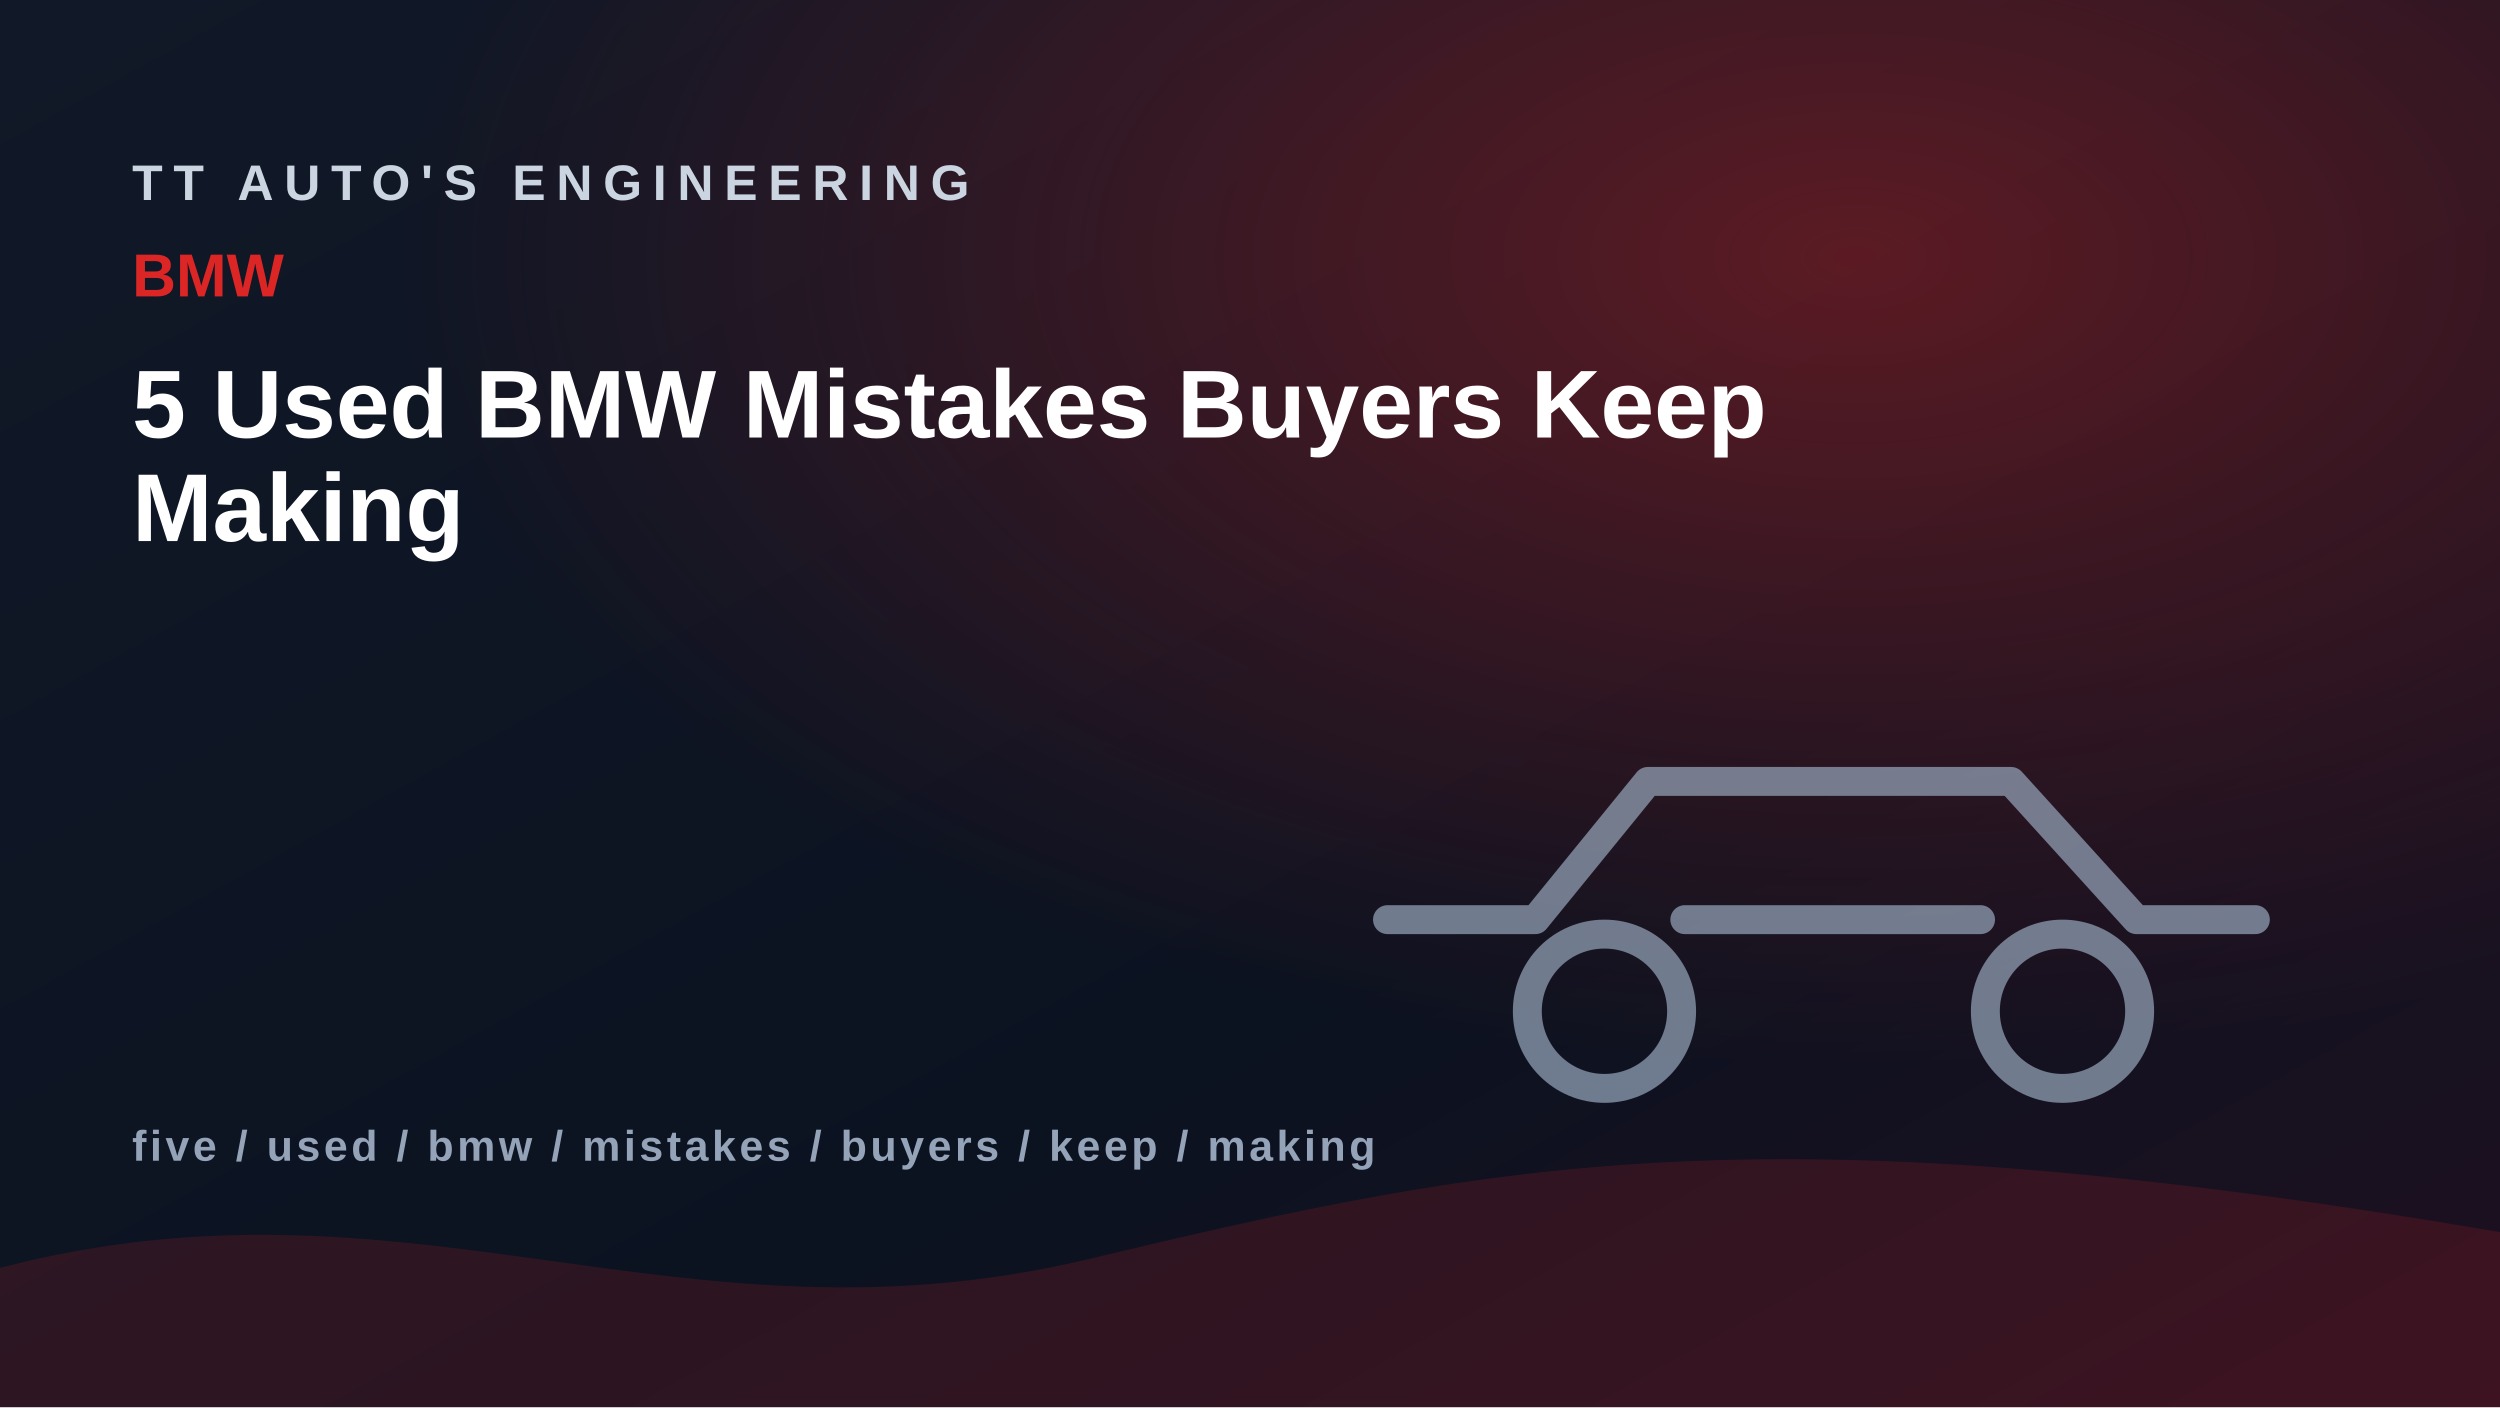
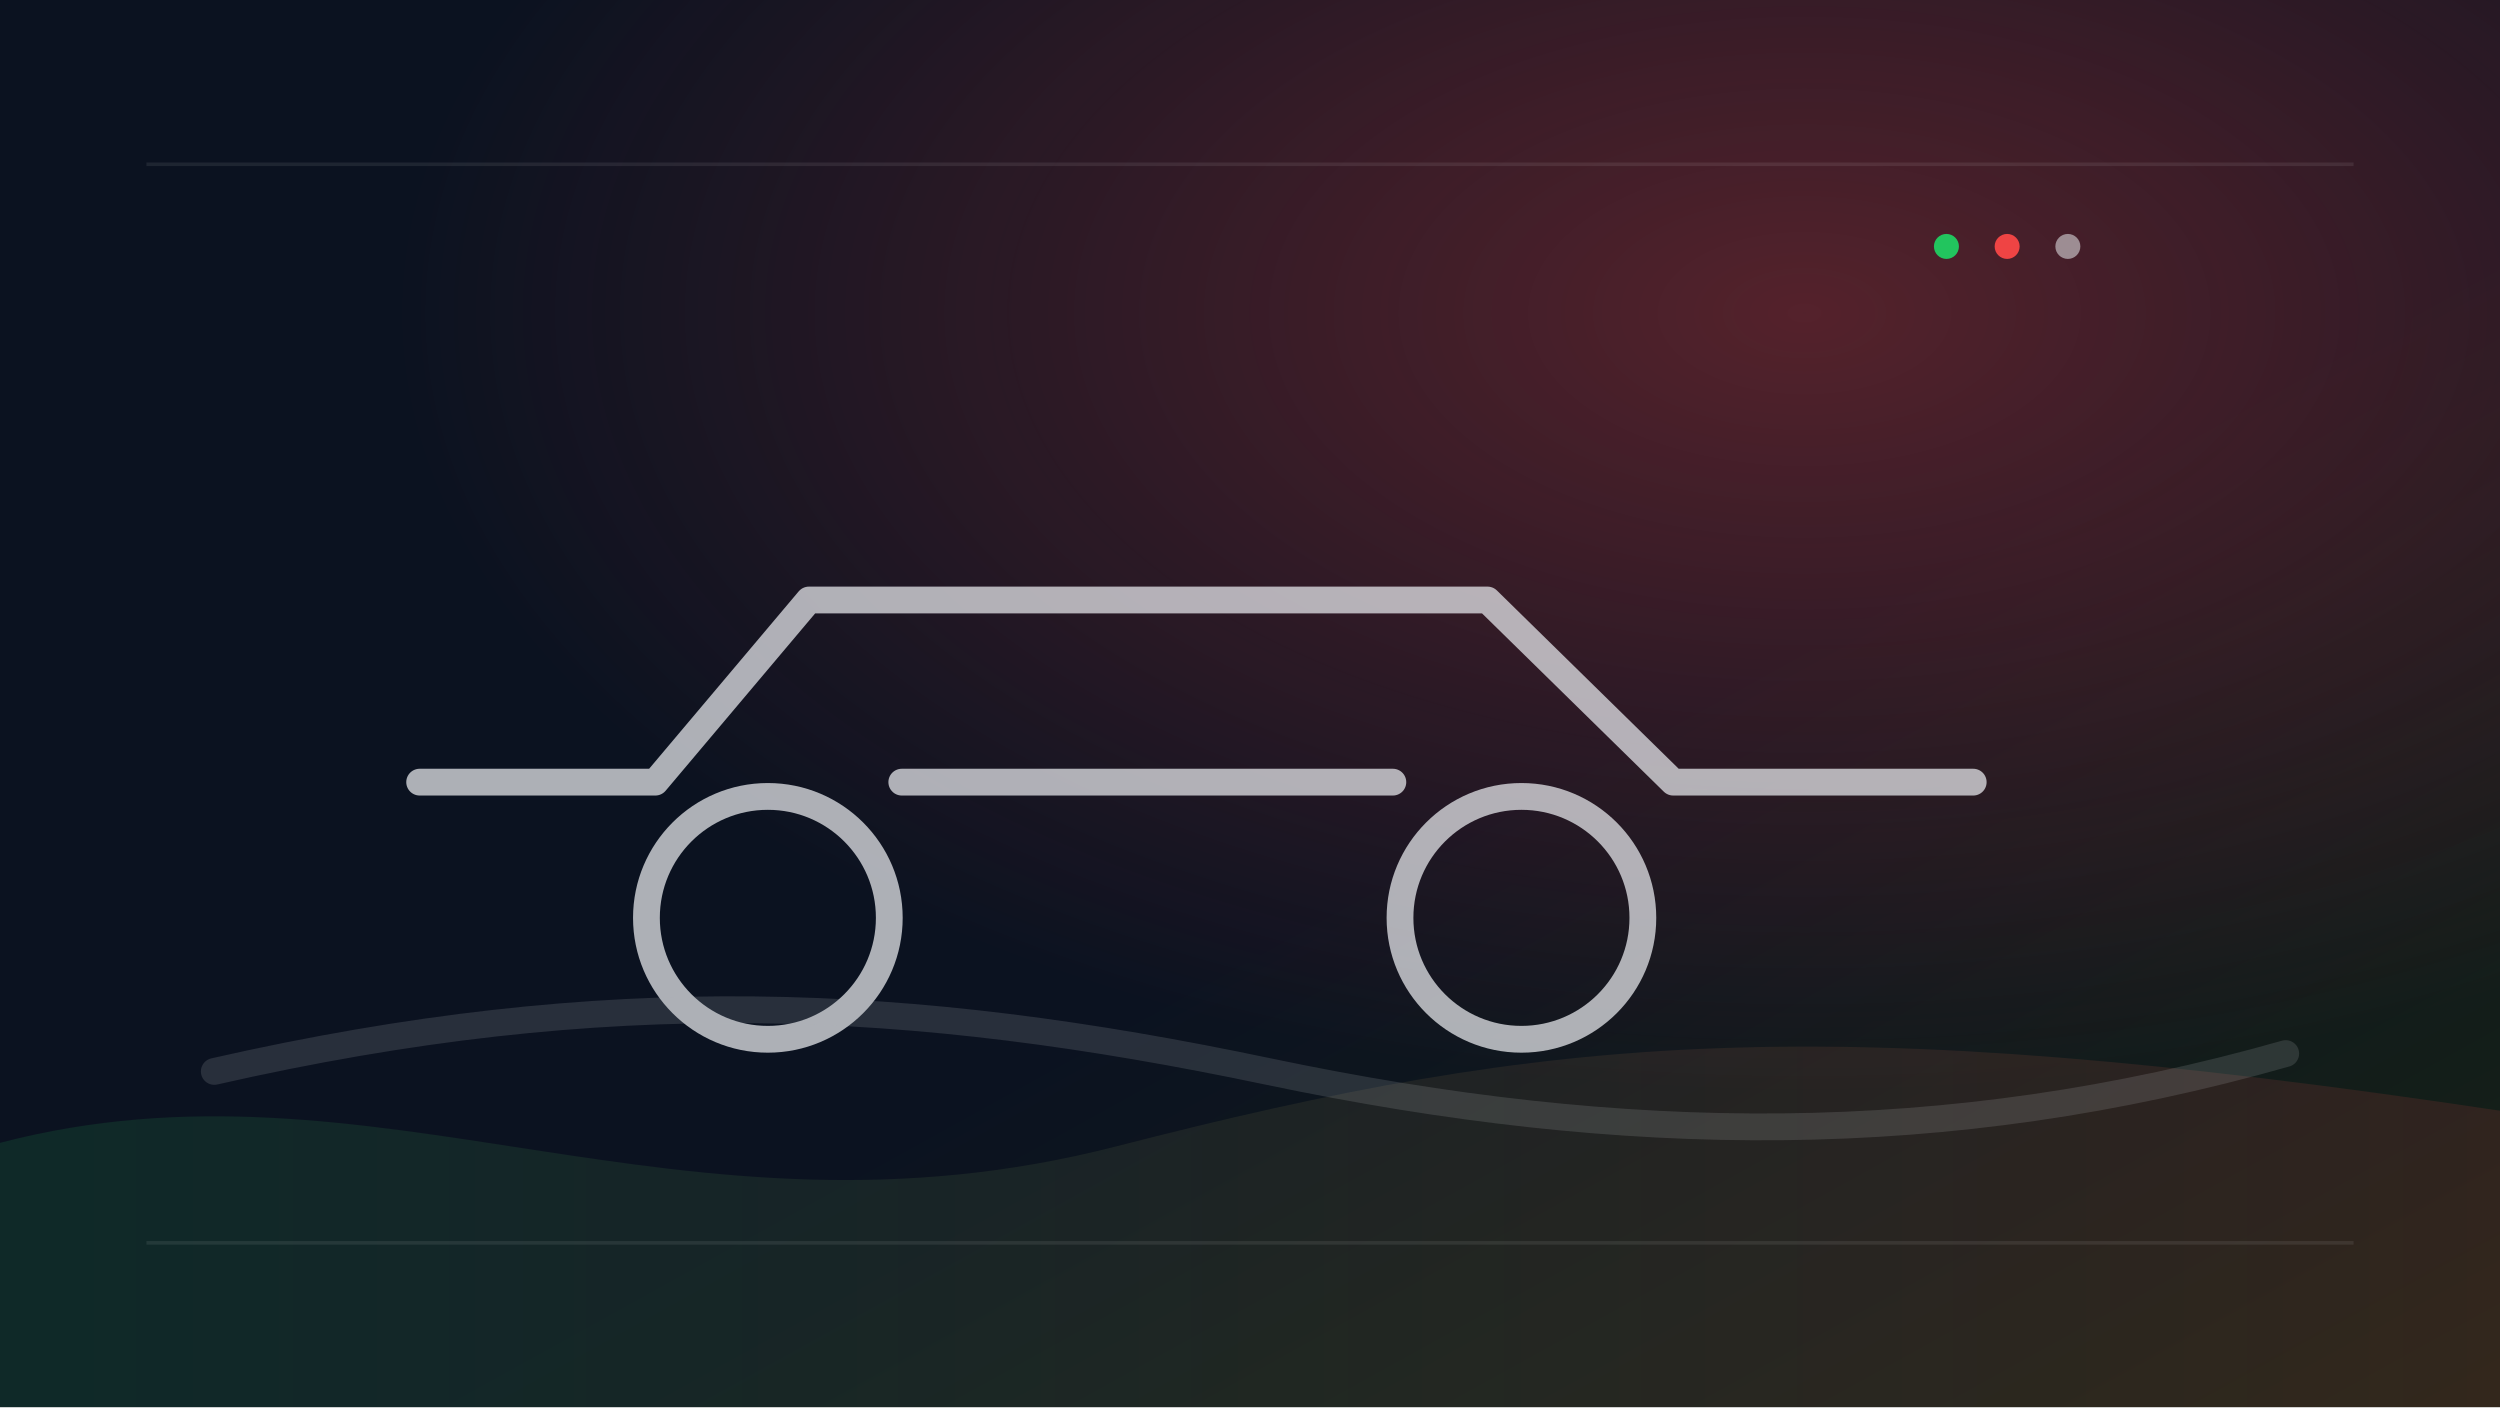
<svg xmlns="http://www.w3.org/2000/svg" width="1400" height="788" viewBox="0 0 1400 788">
  <defs>
-     <linearGradient id="g" x1="0" x2="1" y1="0" y2="1">
-       <stop stop-color="#111827" />
-       <stop offset="0.62" stop-color="#0b1220" />
-       <stop offset="1" stop-color="#1f1020" />
+     <linearGradient id="bg" x1="0" x2="1" y1="0" y2="1">
+       <stop stop-color="#0b1220" />
+       <stop offset=".58" stop-color="#0b1220" />
+       <stop offset="1" stop-color="#172316" />
    </linearGradient>
-     <radialGradient id="r" cx="74%" cy="18%" r="58%">
-       <stop stop-color="#dc2626" stop-opacity="0.38" />
-       <stop offset="1" stop-color="#dc2626" stop-opacity="0" />
+     <radialGradient id="glow" cx="72%" cy="22%" r="56%">
+       <stop stop-color="#ef4444" stop-opacity=".32" />
+       <stop offset="1" stop-color="#ef4444" stop-opacity="0" />
    </radialGradient>
+     <linearGradient id="line" x1="0" x2="1">
+       <stop stop-color="#22c55e" />
+       <stop offset="1" stop-color="#ef4444" />
+     </linearGradient>
  </defs>
-   <rect width="1400" height="788" fill="url(#g)" />
-   <rect width="1400" height="788" fill="url(#r)" />
-   <path d="M0 710 C 230 650 380 760 610 705 S 990 620 1400 690 L 1400 788 L 0 788 Z" fill="#dc2626" opacity="0.16" />
-   <g fill="none" stroke="#94a3b8" stroke-width="18" stroke-linecap="round" stroke-linejoin="round" opacity="0.72" transform="translate(570 92) scale(0.9)">
-     <path d="M230 470h92l70-86h226l78 86h74" />
-     <circle cx="365" cy="527" r="48" />
-     <circle cx="650" cy="527" r="48" />
-     <path d="M415 470h184" />
+   <rect width="1400" height="788" fill="url(#bg)" />
+   <rect width="1400" height="788" fill="url(#glow)" />
+   <path d="M0 640 C 210 585 380 705 625 642 S 1020 565 1400 622 L1400 788 L0 788Z" fill="url(#line)" opacity=".13" />
+   <path d="M82 92h1236M82 696h1236" stroke="#fff" stroke-opacity=".08" stroke-width="2" />
+   <g opacity=".74" fill="none" stroke="#e5e7eb" stroke-width="15" stroke-linecap="round" stroke-linejoin="round">
+     <path d="M235 438h132l86-102h380l104 102h168" />
+     <circle cx="430" cy="514" r="68" />
+     <circle cx="852" cy="514" r="68" />
+     <path d="M505 438h275" />
+     <path d="M120 600c220-50 390-42 590 0s380 44 570-10" opacity=".18" />
  </g>
-   <text x="74" y="112" class="eyebrow">TT AUTO'S ENGINEERING</text>
-   <text x="74" y="166" class="kicker">BMW</text>
-   <text x="74" y="245" class="title">5 Used BMW Mistakes Buyers Keep</text>
-   <text x="74" y="303" class="title">Making</text>
-   <text x="74" y="650" class="slug">five / used / bmw / mistakes / buyers / keep / making</text>
-   <style>.eyebrow{font:700 28px Arial,sans-serif;fill:#cbd5e1;letter-spacing:6px}.kicker{font:800 34px Arial,sans-serif;fill:#dc2626}.title{font:900 54px Arial,sans-serif;fill:#fff}.slug{font:700 24px Arial,sans-serif;fill:#94a3b8;letter-spacing:2px}</style>
+   <circle cx="1090" cy="138" r="7" fill="#22c55e" />
+   <circle cx="1124" cy="138" r="7" fill="#ef4444" />
+   <circle cx="1158" cy="138" r="7" fill="#e5e7eb" opacity=".55" />
</svg>
